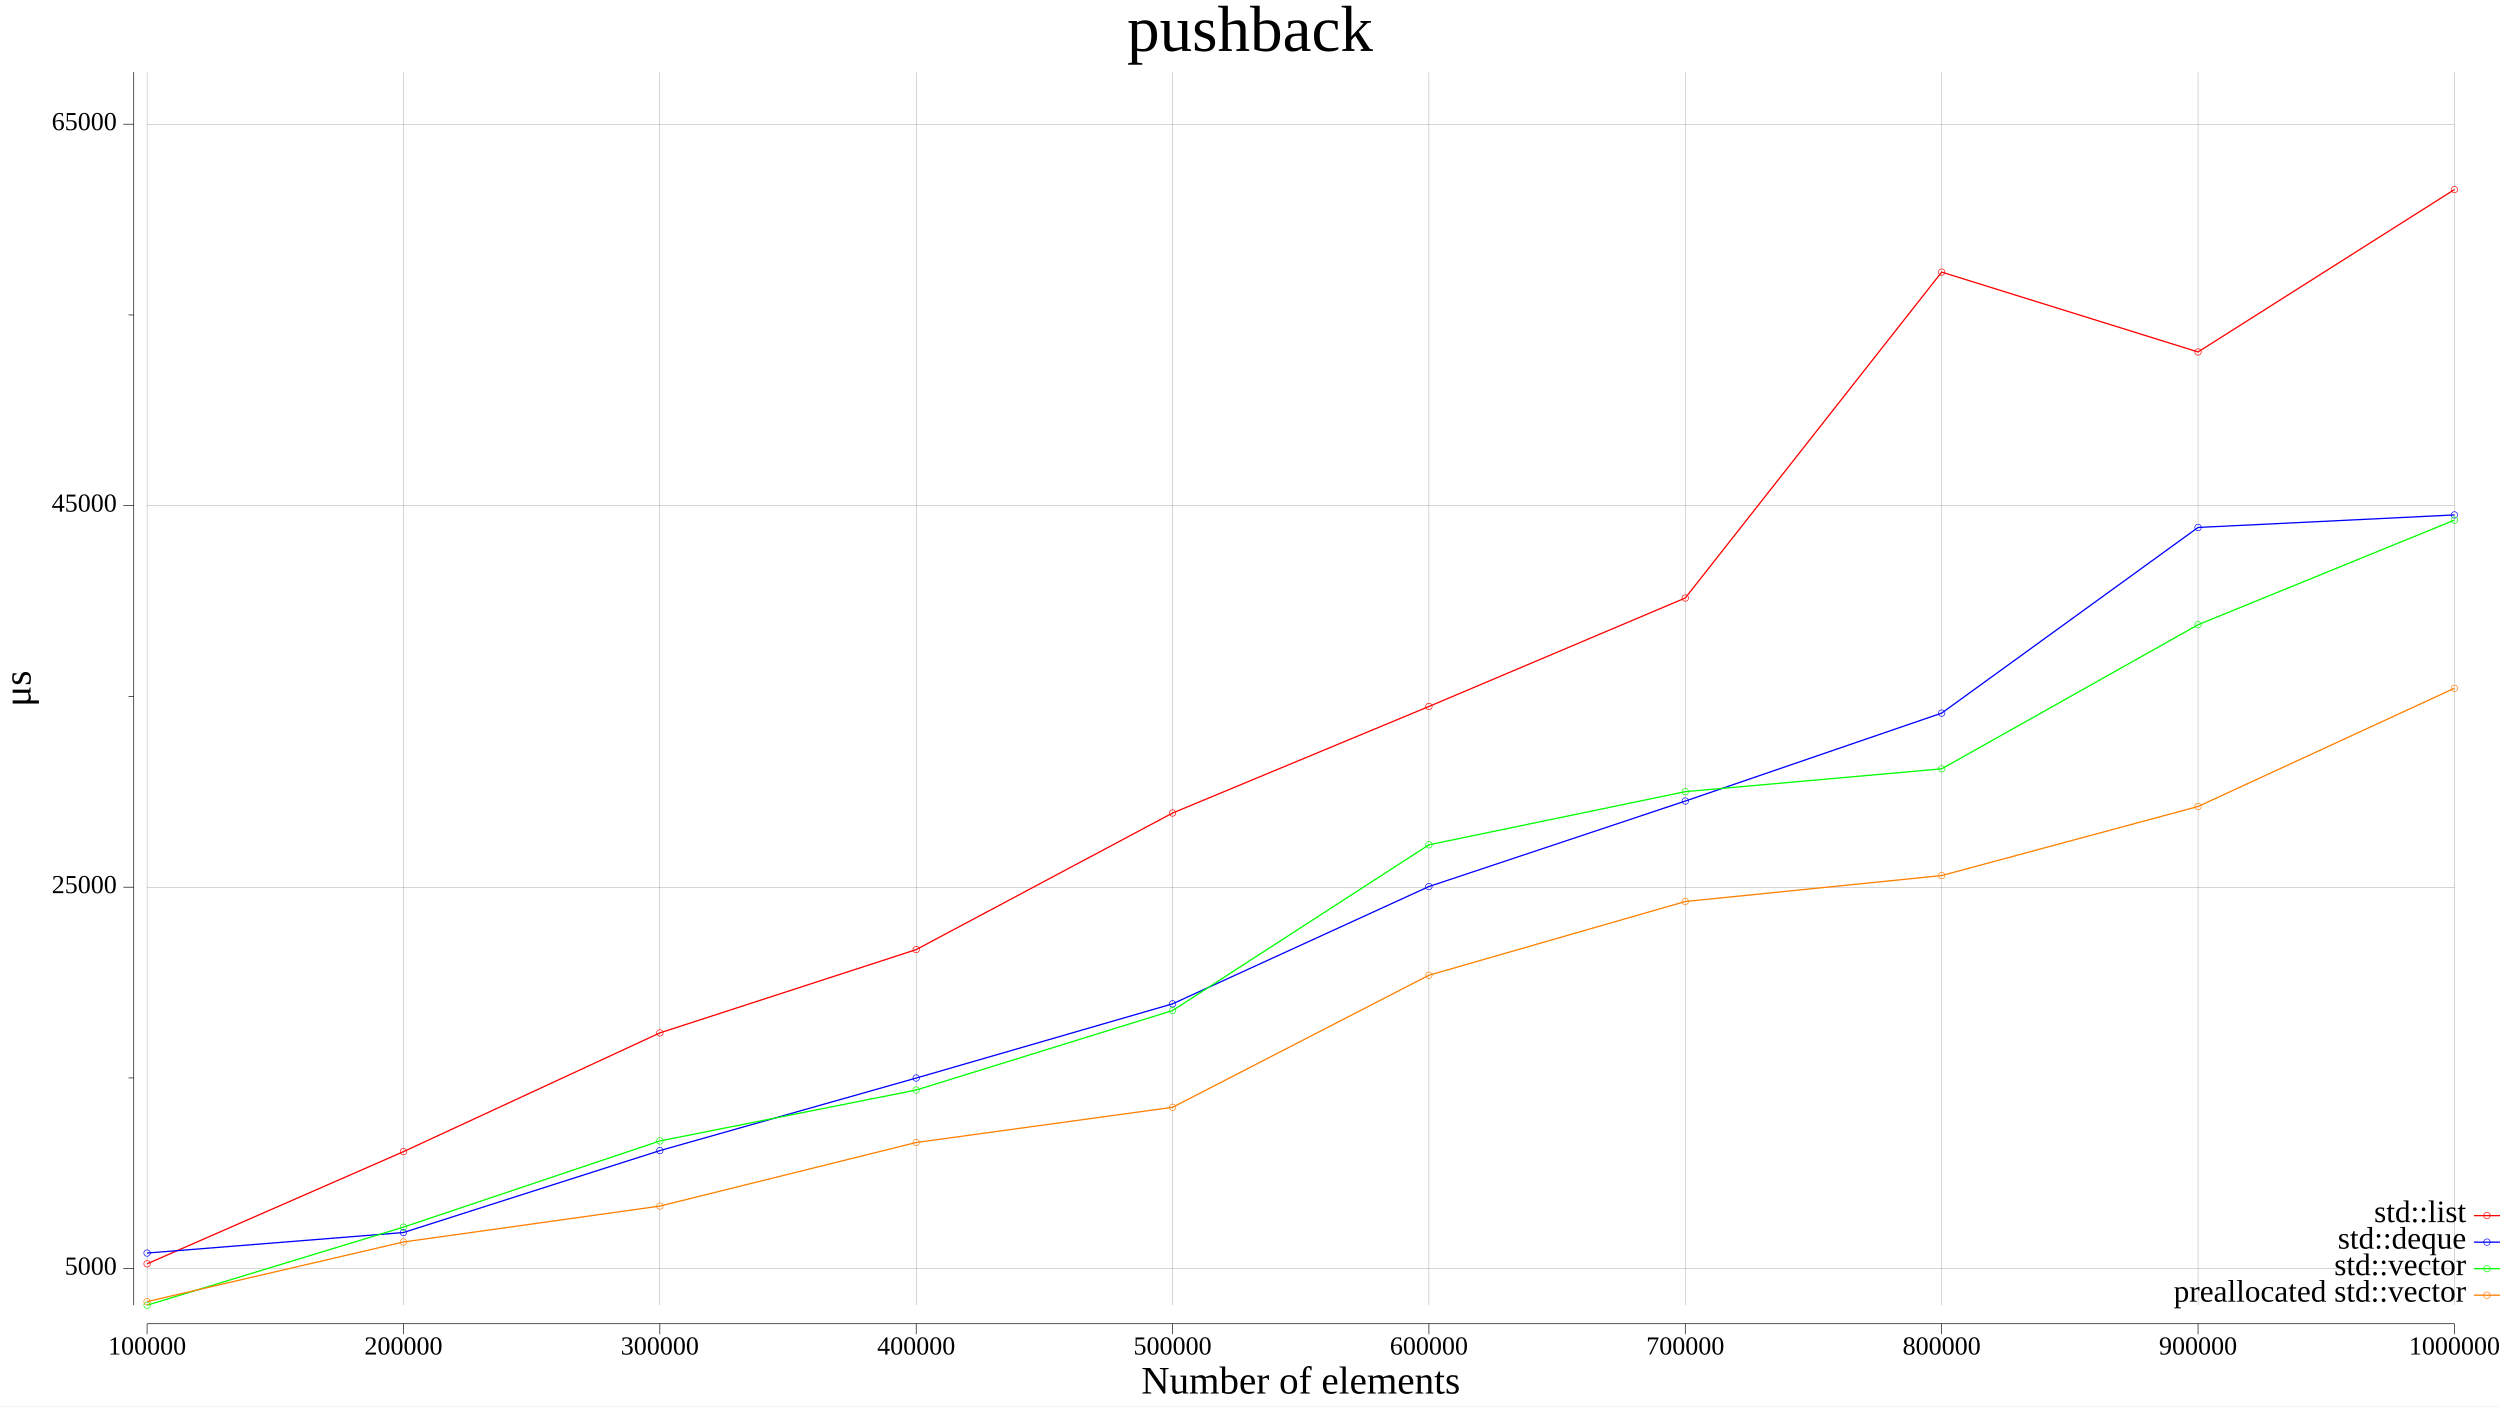
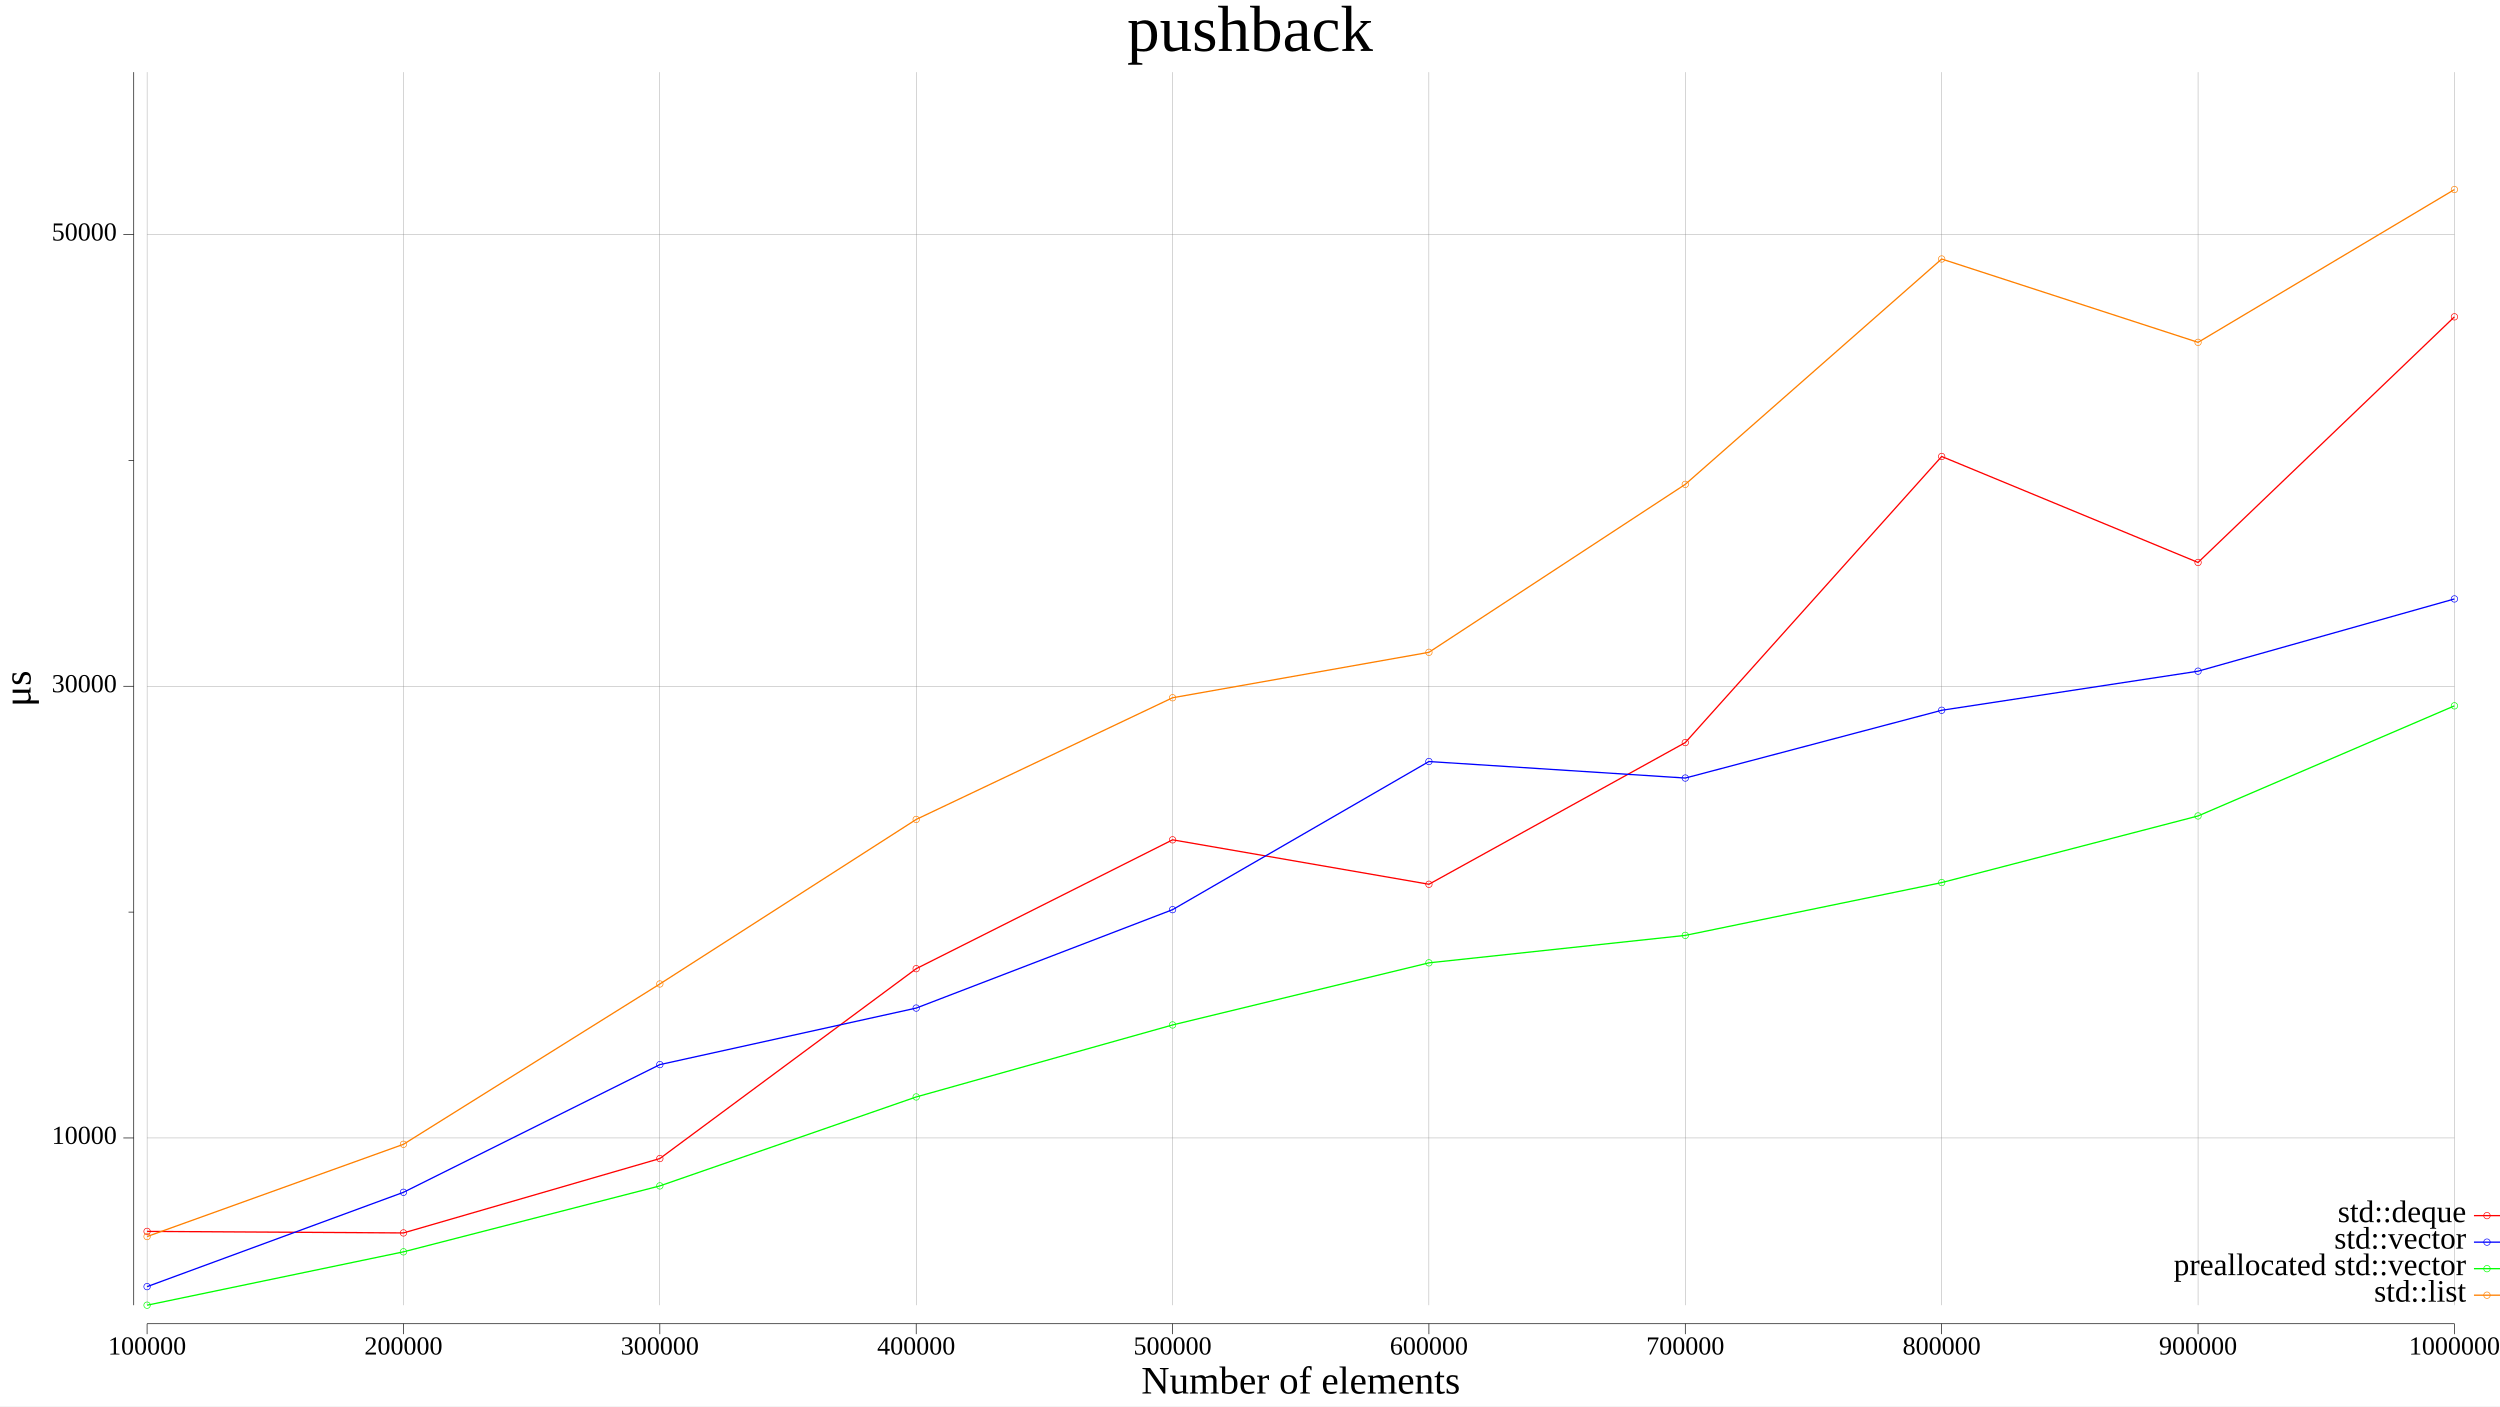
<svg xmlns="http://www.w3.org/2000/svg" width="1920pt" height="1080pt" viewBox="0 0 1920 1080">
  <g transform="scale(1, -1) translate(0, -1080)">
    <path d="M0,0L1920,0L1920,1080L0,1080Z" style="fill:#FFFFFF" />
    <text x="865.58" y="-1040.9" transform="scale(1, -1)" style="font-family:Liberation Serif;font-variant:normal;font-weight:normal;font-style:normal;font-size:50px">pushback</text>
    <text x="876.52" y="-9.756" transform="scale(1, -1)" style="font-family:Liberation Serif;font-variant:normal;font-weight:normal;font-style:normal;font-size:30px">Number of elements</text>
    <text x="82.962" y="-39.727" transform="scale(1, -1)" style="font-family:Liberation Serif;font-variant:normal;font-weight:normal;font-style:normal;font-size:20px">100000</text>
    <text x="279.86" y="-39.727" transform="scale(1, -1)" style="font-family:Liberation Serif;font-variant:normal;font-weight:normal;font-style:normal;font-size:20px">200000</text>
    <text x="476.75" y="-39.727" transform="scale(1, -1)" style="font-family:Liberation Serif;font-variant:normal;font-weight:normal;font-style:normal;font-size:20px">300000</text>
    <text x="673.64" y="-39.727" transform="scale(1, -1)" style="font-family:Liberation Serif;font-variant:normal;font-weight:normal;font-style:normal;font-size:20px">400000</text>
    <text x="870.53" y="-39.727" transform="scale(1, -1)" style="font-family:Liberation Serif;font-variant:normal;font-weight:normal;font-style:normal;font-size:20px">500000</text>
    <text x="1067.4" y="-39.727" transform="scale(1, -1)" style="font-family:Liberation Serif;font-variant:normal;font-weight:normal;font-style:normal;font-size:20px">600000</text>
    <text x="1264.3" y="-39.727" transform="scale(1, -1)" style="font-family:Liberation Serif;font-variant:normal;font-weight:normal;font-style:normal;font-size:20px">700000</text>
    <text x="1461.2" y="-39.727" transform="scale(1, -1)" style="font-family:Liberation Serif;font-variant:normal;font-weight:normal;font-style:normal;font-size:20px">800000</text>
    <text x="1658.1" y="-39.727" transform="scale(1, -1)" style="font-family:Liberation Serif;font-variant:normal;font-weight:normal;font-style:normal;font-size:20px">900000</text>
    <text x="1850" y="-39.727" transform="scale(1, -1)" style="font-family:Liberation Serif;font-variant:normal;font-weight:normal;font-style:normal;font-size:20px">1000000</text>
    <path d="M112.96,55.371L112.96,63.371" style="fill:none;stroke:#000000;stroke-width:0.5" />
    <path d="M309.86,55.371L309.86,63.371" style="fill:none;stroke:#000000;stroke-width:0.5" />
    <path d="M506.75,55.371L506.75,63.371" style="fill:none;stroke:#000000;stroke-width:0.5" />
    <path d="M703.64,55.371L703.64,63.371" style="fill:none;stroke:#000000;stroke-width:0.5" />
    <path d="M900.53,55.371L900.53,63.371" style="fill:none;stroke:#000000;stroke-width:0.5" />
    <path d="M1097.4,55.371L1097.4,63.371" style="fill:none;stroke:#000000;stroke-width:0.5" />
    <path d="M1294.3,55.371L1294.3,63.371" style="fill:none;stroke:#000000;stroke-width:0.5" />
    <path d="M1491.2,55.371L1491.2,63.371" style="fill:none;stroke:#000000;stroke-width:0.5" />
    <path d="M1688.1,55.371L1688.1,63.371" style="fill:none;stroke:#000000;stroke-width:0.5" />
    <path d="M1885,55.371L1885,63.371" style="fill:none;stroke:#000000;stroke-width:0.5" />
    <path d="M112.96,63.371L1885,63.371" style="fill:none;stroke:#000000;stroke-width:0.5" />
    <g transform="rotate(90)">
      <text x="537.24" y="23.467" transform="scale(1, -1)" style="font-family:Liberation Serif;font-variant:normal;font-weight:normal;font-style:normal;font-size:30px">μs</text>
    </g>
-     <text x="49.712" y="-101.08" transform="scale(1, -1)" style="font-family:Liberation Serif;font-variant:normal;font-weight:normal;font-style:normal;font-size:20px">5000</text>
-     <text x="39.712" y="-394.07" transform="scale(1, -1)" style="font-family:Liberation Serif;font-variant:normal;font-weight:normal;font-style:normal;font-size:20px">25000</text>
-     <text x="39.712" y="-687.06" transform="scale(1, -1)" style="font-family:Liberation Serif;font-variant:normal;font-weight:normal;font-style:normal;font-size:20px">45000</text>
-     <text x="39.712" y="-980.05" transform="scale(1, -1)" style="font-family:Liberation Serif;font-variant:normal;font-weight:normal;font-style:normal;font-size:20px">65000</text>
-     <path d="M94.712,105.65L102.71,105.65" style="fill:none;stroke:#000000;stroke-width:0.5" />
-     <path d="M94.712,398.64L102.71,398.64" style="fill:none;stroke:#000000;stroke-width:0.5" />
-     <path d="M94.712,691.63L102.71,691.63" style="fill:none;stroke:#000000;stroke-width:0.5" />
-     <path d="M94.712,984.62L102.71,984.62" style="fill:none;stroke:#000000;stroke-width:0.5" />
-     <path d="M98.712,252.14L102.71,252.14" style="fill:none;stroke:#000000;stroke-width:0.5" />
-     <path d="M98.712,545.13L102.71,545.13" style="fill:none;stroke:#000000;stroke-width:0.5" />
-     <path d="M98.712,838.12L102.71,838.12" style="fill:none;stroke:#000000;stroke-width:0.5" />
+     <text x="39.712" y="-201.48" transform="scale(1, -1)" style="font-family:Liberation Serif;font-variant:normal;font-weight:normal;font-style:normal;font-size:20px">10000</text>
+     <text x="39.712" y="-548.37" transform="scale(1, -1)" style="font-family:Liberation Serif;font-variant:normal;font-weight:normal;font-style:normal;font-size:20px">30000</text>
+     <text x="39.712" y="-895.27" transform="scale(1, -1)" style="font-family:Liberation Serif;font-variant:normal;font-weight:normal;font-style:normal;font-size:20px">50000</text>
+     <path d="M94.712,206.05L102.71,206.05" style="fill:none;stroke:#000000;stroke-width:0.5" />
+     <path d="M94.712,552.95L102.71,552.95" style="fill:none;stroke:#000000;stroke-width:0.5" />
+     <path d="M94.712,899.84L102.71,899.84" style="fill:none;stroke:#000000;stroke-width:0.5" />
+     <path d="M98.712,379.5L102.71,379.5" style="fill:none;stroke:#000000;stroke-width:0.5" />
+     <path d="M98.712,726.39L102.71,726.39" style="fill:none;stroke:#000000;stroke-width:0.5" />
    <path d="M102.71,77.61L102.71,1024.6" style="fill:none;stroke:#000000;stroke-width:0.5" />
    <path d="M112.96,77.61L112.96,1024.6" style="fill:none;stroke:#808080;stroke-width:0.25" />
    <path d="M309.86,77.61L309.86,1024.6" style="fill:none;stroke:#808080;stroke-width:0.25" />
    <path d="M506.75,77.61L506.75,1024.6" style="fill:none;stroke:#808080;stroke-width:0.25" />
    <path d="M703.64,77.61L703.64,1024.6" style="fill:none;stroke:#808080;stroke-width:0.25" />
    <path d="M900.53,77.61L900.53,1024.6" style="fill:none;stroke:#808080;stroke-width:0.25" />
    <path d="M1097.4,77.61L1097.4,1024.6" style="fill:none;stroke:#808080;stroke-width:0.25" />
    <path d="M1294.3,77.61L1294.3,1024.6" style="fill:none;stroke:#808080;stroke-width:0.25" />
    <path d="M1491.2,77.61L1491.2,1024.6" style="fill:none;stroke:#808080;stroke-width:0.25" />
    <path d="M1688.1,77.61L1688.1,1024.6" style="fill:none;stroke:#808080;stroke-width:0.25" />
    <path d="M1885,77.61L1885,1024.6" style="fill:none;stroke:#808080;stroke-width:0.25" />
-     <path d="M112.96,105.65L1885,105.65" style="fill:none;stroke:#808080;stroke-width:0.25" />
-     <path d="M112.96,398.64L1885,398.64" style="fill:none;stroke:#808080;stroke-width:0.25" />
-     <path d="M112.96,691.63L1885,691.63" style="fill:none;stroke:#808080;stroke-width:0.25" />
-     <path d="M112.96,984.62L1885,984.62" style="fill:none;stroke:#808080;stroke-width:0.25" />
-     <path d="M112.96,109.4L309.86,195.54L506.75,286.73L703.64,350.72L900.53,455.6L1097.4,537.43L1294.3,620.75L1491.2,871.02L1688.1,809.7L1885,934.43" style="fill:none;stroke:#FF0000" />
-     <path d="M115.46,109.4A2.5,2.5 0 1 1 110.46,109.4A2.5,2.5 0 1 1 115.46,109.4Z" style="fill:none;stroke:#FF0000;stroke-width:0.5" />
-     <path d="M312.36,195.54A2.5,2.5 0 1 1 307.36,195.54A2.5,2.5 0 1 1 312.36,195.54Z" style="fill:none;stroke:#FF0000;stroke-width:0.5" />
-     <path d="M509.25,286.73A2.5,2.5 0 1 1 504.25,286.73A2.5,2.5 0 1 1 509.25,286.73Z" style="fill:none;stroke:#FF0000;stroke-width:0.5" />
-     <path d="M706.14,350.72A2.5,2.5 0 1 1 701.14,350.72A2.5,2.5 0 1 1 706.14,350.72Z" style="fill:none;stroke:#FF0000;stroke-width:0.5" />
-     <path d="M903.03,455.6A2.5,2.5 0 1 1 898.03,455.6A2.5,2.5 0 1 1 903.03,455.6Z" style="fill:none;stroke:#FF0000;stroke-width:0.5" />
-     <path d="M1099.9,537.43A2.5,2.5 0 1 1 1094.9,537.43A2.5,2.5 0 1 1 1099.9,537.43Z" style="fill:none;stroke:#FF0000;stroke-width:0.5" />
-     <path d="M1296.8,620.75A2.5,2.5 0 1 1 1291.8,620.75A2.5,2.5 0 1 1 1296.8,620.75Z" style="fill:none;stroke:#FF0000;stroke-width:0.5" />
-     <path d="M1493.7,871.02A2.5,2.5 0 1 1 1488.7,871.02A2.5,2.5 0 1 1 1493.7,871.02Z" style="fill:none;stroke:#FF0000;stroke-width:0.5" />
-     <path d="M1690.6,809.7A2.5,2.5 0 1 1 1685.6,809.7A2.5,2.5 0 1 1 1690.6,809.7Z" style="fill:none;stroke:#FF0000;stroke-width:0.5" />
-     <path d="M1887.5,934.43A2.5,2.5 0 1 1 1882.5,934.43A2.5,2.5 0 1 1 1887.5,934.43Z" style="fill:none;stroke:#FF0000;stroke-width:0.5" />
-     <path d="M112.96,117.66L309.86,133.42L506.75,196.33L703.64,252.07L900.53,309.06L1097.4,399.14L1294.3,464.79L1491.2,532.33L1688.1,674.91L1885,684.54" style="fill:none;stroke:#0000FF" />
-     <path d="M115.46,117.66A2.5,2.5 0 1 1 110.46,117.66A2.5,2.5 0 1 1 115.46,117.66Z" style="fill:none;stroke:#0000FF;stroke-width:0.5" />
-     <path d="M312.36,133.42A2.5,2.5 0 1 1 307.36,133.42A2.5,2.5 0 1 1 312.36,133.42Z" style="fill:none;stroke:#0000FF;stroke-width:0.5" />
-     <path d="M509.25,196.33A2.5,2.5 0 1 1 504.25,196.33A2.5,2.5 0 1 1 509.25,196.33Z" style="fill:none;stroke:#0000FF;stroke-width:0.5" />
-     <path d="M706.14,252.07A2.5,2.5 0 1 1 701.14,252.07A2.5,2.5 0 1 1 706.14,252.07Z" style="fill:none;stroke:#0000FF;stroke-width:0.5" />
-     <path d="M903.03,309.06A2.5,2.5 0 1 1 898.03,309.06A2.5,2.5 0 1 1 903.03,309.06Z" style="fill:none;stroke:#0000FF;stroke-width:0.5" />
-     <path d="M1099.9,399.14A2.5,2.5 0 1 1 1094.9,399.14A2.5,2.5 0 1 1 1099.9,399.14Z" style="fill:none;stroke:#0000FF;stroke-width:0.5" />
-     <path d="M1296.8,464.79A2.5,2.5 0 1 1 1291.8,464.79A2.5,2.5 0 1 1 1296.8,464.79Z" style="fill:none;stroke:#0000FF;stroke-width:0.5" />
-     <path d="M1493.7,532.33A2.5,2.5 0 1 1 1488.7,532.33A2.5,2.5 0 1 1 1493.7,532.33Z" style="fill:none;stroke:#0000FF;stroke-width:0.5" />
-     <path d="M1690.6,674.91A2.5,2.5 0 1 1 1685.6,674.91A2.5,2.5 0 1 1 1690.6,674.91Z" style="fill:none;stroke:#0000FF;stroke-width:0.5" />
-     <path d="M1887.5,684.54A2.5,2.5 0 1 1 1882.5,684.54A2.5,2.5 0 1 1 1887.5,684.54Z" style="fill:none;stroke:#0000FF;stroke-width:0.5" />
-     <path d="M112.96,77.61L309.86,137.59L506.75,203.76L703.64,242.87L900.53,303.89L1097.4,431.2L1294.3,472.02L1491.2,489.55L1688.1,600.21L1885,680.55" style="fill:none;stroke:#00FF00" />
+     <path d="M112.96,206.05L1885,206.05" style="fill:none;stroke:#808080;stroke-width:0.25" />
+     <path d="M112.96,552.95L1885,552.95" style="fill:none;stroke:#808080;stroke-width:0.25" />
+     <path d="M112.96,899.84L1885,899.84" style="fill:none;stroke:#808080;stroke-width:0.25" />
+     <path d="M112.96,134.29L309.86,133.11L506.75,190.23L703.64,336.05L900.53,435.02L1097.4,400.88L1294.3,509.7L1491.2,729.43L1688.1,648.03L1885,836.67" style="fill:none;stroke:#FF0000" />
+     <path d="M115.46,134.29A2.5,2.5 0 1 1 110.46,134.29A2.5,2.5 0 1 1 115.46,134.29Z" style="fill:none;stroke:#FF0000;stroke-width:0.5" />
+     <path d="M312.36,133.11A2.5,2.5 0 1 1 307.36,133.11A2.5,2.5 0 1 1 312.36,133.11Z" style="fill:none;stroke:#FF0000;stroke-width:0.5" />
+     <path d="M509.25,190.23A2.5,2.5 0 1 1 504.25,190.23A2.5,2.5 0 1 1 509.25,190.23Z" style="fill:none;stroke:#FF0000;stroke-width:0.5" />
+     <path d="M706.14,336.05A2.5,2.5 0 1 1 701.14,336.05A2.5,2.5 0 1 1 706.14,336.05Z" style="fill:none;stroke:#FF0000;stroke-width:0.5" />
+     <path d="M903.03,435.02A2.5,2.5 0 1 1 898.03,435.02A2.5,2.5 0 1 1 903.03,435.02Z" style="fill:none;stroke:#FF0000;stroke-width:0.5" />
+     <path d="M1099.9,400.88A2.5,2.5 0 1 1 1094.9,400.88A2.5,2.5 0 1 1 1099.9,400.88Z" style="fill:none;stroke:#FF0000;stroke-width:0.5" />
+     <path d="M1296.8,509.7A2.5,2.5 0 1 1 1291.8,509.7A2.5,2.5 0 1 1 1296.8,509.7Z" style="fill:none;stroke:#FF0000;stroke-width:0.5" />
+     <path d="M1493.7,729.43A2.5,2.5 0 1 1 1488.7,729.43A2.5,2.5 0 1 1 1493.7,729.43Z" style="fill:none;stroke:#FF0000;stroke-width:0.5" />
+     <path d="M1690.6,648.03A2.5,2.5 0 1 1 1685.6,648.03A2.5,2.5 0 1 1 1690.6,648.03Z" style="fill:none;stroke:#FF0000;stroke-width:0.5" />
+     <path d="M1887.5,836.67A2.5,2.5 0 1 1 1882.5,836.67A2.5,2.5 0 1 1 1887.5,836.67Z" style="fill:none;stroke:#FF0000;stroke-width:0.5" />
+     <path d="M112.96,91.868L309.86,164.32L506.75,262.38L703.64,305.8L900.53,381.39L1097.4,495.15L1294.3,482.46L1491.2,534.51L1688.1,564.53L1885,620.02" style="fill:none;stroke:#0000FF" />
+     <path d="M115.46,91.868A2.5,2.5 0 1 1 110.46,91.868A2.5,2.5 0 1 1 115.46,91.868Z" style="fill:none;stroke:#0000FF;stroke-width:0.5" />
+     <path d="M312.36,164.32A2.5,2.5 0 1 1 307.36,164.32A2.5,2.5 0 1 1 312.36,164.32Z" style="fill:none;stroke:#0000FF;stroke-width:0.5" />
+     <path d="M509.25,262.38A2.5,2.5 0 1 1 504.25,262.38A2.5,2.5 0 1 1 509.25,262.38Z" style="fill:none;stroke:#0000FF;stroke-width:0.5" />
+     <path d="M706.14,305.8A2.5,2.5 0 1 1 701.14,305.8A2.5,2.5 0 1 1 706.14,305.8Z" style="fill:none;stroke:#0000FF;stroke-width:0.5" />
+     <path d="M903.03,381.39A2.5,2.5 0 1 1 898.03,381.39A2.5,2.5 0 1 1 903.03,381.39Z" style="fill:none;stroke:#0000FF;stroke-width:0.5" />
+     <path d="M1099.9,495.15A2.5,2.5 0 1 1 1094.9,495.15A2.5,2.5 0 1 1 1099.9,495.15Z" style="fill:none;stroke:#0000FF;stroke-width:0.5" />
+     <path d="M1296.8,482.46A2.5,2.5 0 1 1 1291.8,482.46A2.5,2.5 0 1 1 1296.8,482.46Z" style="fill:none;stroke:#0000FF;stroke-width:0.5" />
+     <path d="M1493.7,534.51A2.5,2.5 0 1 1 1488.7,534.51A2.5,2.5 0 1 1 1493.7,534.51Z" style="fill:none;stroke:#0000FF;stroke-width:0.5" />
+     <path d="M1690.6,564.53A2.5,2.5 0 1 1 1685.6,564.53A2.5,2.5 0 1 1 1690.6,564.53Z" style="fill:none;stroke:#0000FF;stroke-width:0.5" />
+     <path d="M1887.5,620.02A2.5,2.5 0 1 1 1882.5,620.02A2.5,2.5 0 1 1 1887.5,620.02Z" style="fill:none;stroke:#0000FF;stroke-width:0.5" />
+     <path d="M112.96,77.61L309.86,118.6L506.75,169.23L703.64,237.55L900.53,292.84L1097.4,340.54L1294.3,361.63L1491.2,402.17L1688.1,453.35L1885,537.92" style="fill:none;stroke:#00FF00" />
    <path d="M115.46,77.61A2.5,2.5 0 1 1 110.46,77.61A2.5,2.5 0 1 1 115.46,77.61Z" style="fill:none;stroke:#00FF00;stroke-width:0.5" />
-     <path d="M312.36,137.59A2.5,2.5 0 1 1 307.36,137.59A2.5,2.5 0 1 1 312.36,137.59Z" style="fill:none;stroke:#00FF00;stroke-width:0.5" />
-     <path d="M509.25,203.76A2.5,2.5 0 1 1 504.25,203.76A2.5,2.5 0 1 1 509.25,203.76Z" style="fill:none;stroke:#00FF00;stroke-width:0.5" />
-     <path d="M706.14,242.87A2.5,2.5 0 1 1 701.14,242.87A2.5,2.5 0 1 1 706.14,242.87Z" style="fill:none;stroke:#00FF00;stroke-width:0.5" />
-     <path d="M903.03,303.89A2.5,2.5 0 1 1 898.03,303.89A2.5,2.5 0 1 1 903.03,303.89Z" style="fill:none;stroke:#00FF00;stroke-width:0.5" />
-     <path d="M1099.9,431.2A2.5,2.5 0 1 1 1094.9,431.2A2.5,2.5 0 1 1 1099.9,431.2Z" style="fill:none;stroke:#00FF00;stroke-width:0.5" />
-     <path d="M1296.8,472.02A2.5,2.5 0 1 1 1291.8,472.02A2.5,2.5 0 1 1 1296.8,472.02Z" style="fill:none;stroke:#00FF00;stroke-width:0.5" />
-     <path d="M1493.7,489.55A2.5,2.5 0 1 1 1488.7,489.55A2.5,2.5 0 1 1 1493.7,489.55Z" style="fill:none;stroke:#00FF00;stroke-width:0.5" />
-     <path d="M1690.6,600.21A2.5,2.5 0 1 1 1685.6,600.21A2.5,2.5 0 1 1 1690.6,600.21Z" style="fill:none;stroke:#00FF00;stroke-width:0.5" />
-     <path d="M1887.5,680.55A2.5,2.5 0 1 1 1882.5,680.55A2.5,2.5 0 1 1 1887.5,680.55Z" style="fill:none;stroke:#00FF00;stroke-width:0.5" />
-     <path d="M112.96,80.379L309.86,126.17L506.75,153.73L703.64,202.57L900.53,229.6L1097.4,331.03L1294.3,387.65L1491.2,407.57L1688.1,460.63L1885,551.43" style="fill:none;stroke:#FF8000" />
-     <path d="M115.46,80.379A2.5,2.5 0 1 1 110.46,80.379A2.5,2.5 0 1 1 115.46,80.379Z" style="fill:none;stroke:#FF8000;stroke-width:0.5" />
-     <path d="M312.36,126.17A2.5,2.5 0 1 1 307.36,126.17A2.5,2.5 0 1 1 312.36,126.17Z" style="fill:none;stroke:#FF8000;stroke-width:0.5" />
-     <path d="M509.25,153.73A2.5,2.5 0 1 1 504.25,153.73A2.5,2.5 0 1 1 509.25,153.73Z" style="fill:none;stroke:#FF8000;stroke-width:0.5" />
-     <path d="M706.14,202.57A2.5,2.5 0 1 1 701.14,202.57A2.5,2.5 0 1 1 706.14,202.57Z" style="fill:none;stroke:#FF8000;stroke-width:0.5" />
-     <path d="M903.03,229.6A2.5,2.5 0 1 1 898.03,229.6A2.5,2.5 0 1 1 903.03,229.6Z" style="fill:none;stroke:#FF8000;stroke-width:0.5" />
-     <path d="M1099.9,331.03A2.5,2.5 0 1 1 1094.9,331.03A2.5,2.5 0 1 1 1099.9,331.03Z" style="fill:none;stroke:#FF8000;stroke-width:0.5" />
-     <path d="M1296.8,387.65A2.5,2.5 0 1 1 1291.8,387.65A2.5,2.5 0 1 1 1296.8,387.65Z" style="fill:none;stroke:#FF8000;stroke-width:0.5" />
-     <path d="M1493.7,407.57A2.5,2.5 0 1 1 1488.7,407.57A2.5,2.5 0 1 1 1493.7,407.57Z" style="fill:none;stroke:#FF8000;stroke-width:0.5" />
-     <path d="M1690.6,460.63A2.5,2.5 0 1 1 1685.6,460.63A2.5,2.5 0 1 1 1690.6,460.63Z" style="fill:none;stroke:#FF8000;stroke-width:0.5" />
-     <path d="M1887.5,551.43A2.5,2.5 0 1 1 1882.5,551.43A2.5,2.5 0 1 1 1887.5,551.43Z" style="fill:none;stroke:#FF8000;stroke-width:0.5" />
+     <path d="M312.36,118.6A2.5,2.5 0 1 1 307.36,118.6A2.5,2.5 0 1 1 312.36,118.6Z" style="fill:none;stroke:#00FF00;stroke-width:0.5" />
+     <path d="M509.25,169.23A2.5,2.5 0 1 1 504.25,169.23A2.5,2.5 0 1 1 509.25,169.23Z" style="fill:none;stroke:#00FF00;stroke-width:0.5" />
+     <path d="M706.14,237.55A2.5,2.5 0 1 1 701.14,237.55A2.5,2.5 0 1 1 706.14,237.55Z" style="fill:none;stroke:#00FF00;stroke-width:0.5" />
+     <path d="M903.03,292.84A2.5,2.5 0 1 1 898.03,292.84A2.5,2.5 0 1 1 903.03,292.84Z" style="fill:none;stroke:#00FF00;stroke-width:0.5" />
+     <path d="M1099.9,340.54A2.5,2.5 0 1 1 1094.9,340.54A2.5,2.5 0 1 1 1099.9,340.54Z" style="fill:none;stroke:#00FF00;stroke-width:0.5" />
+     <path d="M1296.8,361.63A2.5,2.5 0 1 1 1291.8,361.63A2.5,2.5 0 1 1 1296.8,361.63Z" style="fill:none;stroke:#00FF00;stroke-width:0.5" />
+     <path d="M1493.7,402.17A2.5,2.5 0 1 1 1488.7,402.17A2.5,2.5 0 1 1 1493.7,402.17Z" style="fill:none;stroke:#00FF00;stroke-width:0.5" />
+     <path d="M1690.6,453.35A2.5,2.5 0 1 1 1685.6,453.35A2.5,2.5 0 1 1 1690.6,453.35Z" style="fill:none;stroke:#00FF00;stroke-width:0.5" />
+     <path d="M1887.5,537.92A2.5,2.5 0 1 1 1882.5,537.92A2.5,2.5 0 1 1 1887.5,537.92Z" style="fill:none;stroke:#00FF00;stroke-width:0.5" />
+     <path d="M112.96,130.34L309.86,201.19L506.75,324.31L703.64,450.68L900.53,544.13L1097.4,579.03L1294.3,708.03L1491.2,881.09L1688.1,817.09L1885,934.44" style="fill:none;stroke:#FF8000" />
+     <path d="M115.46,130.34A2.5,2.5 0 1 1 110.46,130.34A2.5,2.5 0 1 1 115.46,130.34Z" style="fill:none;stroke:#FF8000;stroke-width:0.5" />
+     <path d="M312.36,201.19A2.5,2.5 0 1 1 307.36,201.19A2.5,2.5 0 1 1 312.36,201.19Z" style="fill:none;stroke:#FF8000;stroke-width:0.5" />
+     <path d="M509.25,324.31A2.5,2.5 0 1 1 504.25,324.31A2.5,2.5 0 1 1 509.25,324.31Z" style="fill:none;stroke:#FF8000;stroke-width:0.5" />
+     <path d="M706.14,450.68A2.5,2.5 0 1 1 701.14,450.68A2.5,2.5 0 1 1 706.14,450.68Z" style="fill:none;stroke:#FF8000;stroke-width:0.5" />
+     <path d="M903.03,544.13A2.5,2.5 0 1 1 898.03,544.13A2.5,2.5 0 1 1 903.03,544.13Z" style="fill:none;stroke:#FF8000;stroke-width:0.5" />
+     <path d="M1099.9,579.03A2.5,2.5 0 1 1 1094.9,579.03A2.5,2.5 0 1 1 1099.9,579.03Z" style="fill:none;stroke:#FF8000;stroke-width:0.5" />
+     <path d="M1296.8,708.03A2.5,2.5 0 1 1 1291.8,708.03A2.5,2.5 0 1 1 1296.8,708.03Z" style="fill:none;stroke:#FF8000;stroke-width:0.5" />
+     <path d="M1493.7,881.09A2.5,2.5 0 1 1 1488.7,881.09A2.5,2.5 0 1 1 1493.7,881.09Z" style="fill:none;stroke:#FF8000;stroke-width:0.5" />
+     <path d="M1690.6,817.09A2.5,2.5 0 1 1 1685.6,817.09A2.5,2.5 0 1 1 1690.6,817.09Z" style="fill:none;stroke:#FF8000;stroke-width:0.5" />
+     <path d="M1887.5,934.44A2.5,2.5 0 1 1 1882.5,934.44A2.5,2.5 0 1 1 1887.5,934.44Z" style="fill:none;stroke:#FF8000;stroke-width:0.5" />
    <path d="M1900,146.4L1920,146.4" style="fill:none;stroke:#FF0000" />
    <path d="M1912.5,146.4A2.5,2.5 0 1 1 1907.5,146.4A2.5,2.5 0 1 1 1912.5,146.4Z" style="fill:none;stroke:#FF0000;stroke-width:0.5" />
-     <text x="1823.3" y="-141.42" transform="scale(1, -1)" style="font-family:Liberation Serif;font-variant:normal;font-weight:normal;font-style:normal;font-size:24px">std::list</text>
+     <text x="1795.4" y="-141.42" transform="scale(1, -1)" style="font-family:Liberation Serif;font-variant:normal;font-weight:normal;font-style:normal;font-size:24px">std::deque</text>
    <path d="M1900,126.03L1920,126.03" style="fill:none;stroke:#0000FF" />
    <path d="M1912.5,126.03A2.5,2.5 0 1 1 1907.5,126.03A2.5,2.5 0 1 1 1912.5,126.03Z" style="fill:none;stroke:#0000FF;stroke-width:0.5" />
-     <text x="1795.4" y="-121.05" transform="scale(1, -1)" style="font-family:Liberation Serif;font-variant:normal;font-weight:normal;font-style:normal;font-size:24px">std::deque</text>
+     <text x="1792.7" y="-121.05" transform="scale(1, -1)" style="font-family:Liberation Serif;font-variant:normal;font-weight:normal;font-style:normal;font-size:24px">std::vector</text>
    <path d="M1900,105.66L1920,105.66" style="fill:none;stroke:#00FF00" />
    <path d="M1912.5,105.66A2.5,2.5 0 1 1 1907.5,105.66A2.5,2.5 0 1 1 1912.5,105.66Z" style="fill:none;stroke:#00FF00;stroke-width:0.5" />
-     <text x="1792.7" y="-100.69" transform="scale(1, -1)" style="font-family:Liberation Serif;font-variant:normal;font-weight:normal;font-style:normal;font-size:24px">std::vector</text>
+     <text x="1669.4" y="-100.69" transform="scale(1, -1)" style="font-family:Liberation Serif;font-variant:normal;font-weight:normal;font-style:normal;font-size:24px">preallocated std::vector</text>
    <path d="M1900,85.294L1920,85.294" style="fill:none;stroke:#FF8000" />
    <path d="M1912.5,85.294A2.5,2.5 0 1 1 1907.5,85.294A2.5,2.5 0 1 1 1912.5,85.294Z" style="fill:none;stroke:#FF8000;stroke-width:0.5" />
-     <text x="1669.4" y="-80.319" transform="scale(1, -1)" style="font-family:Liberation Serif;font-variant:normal;font-weight:normal;font-style:normal;font-size:24px">preallocated std::vector</text>
+     <text x="1823.3" y="-80.319" transform="scale(1, -1)" style="font-family:Liberation Serif;font-variant:normal;font-weight:normal;font-style:normal;font-size:24px">std::list</text>
  </g>
</svg>
